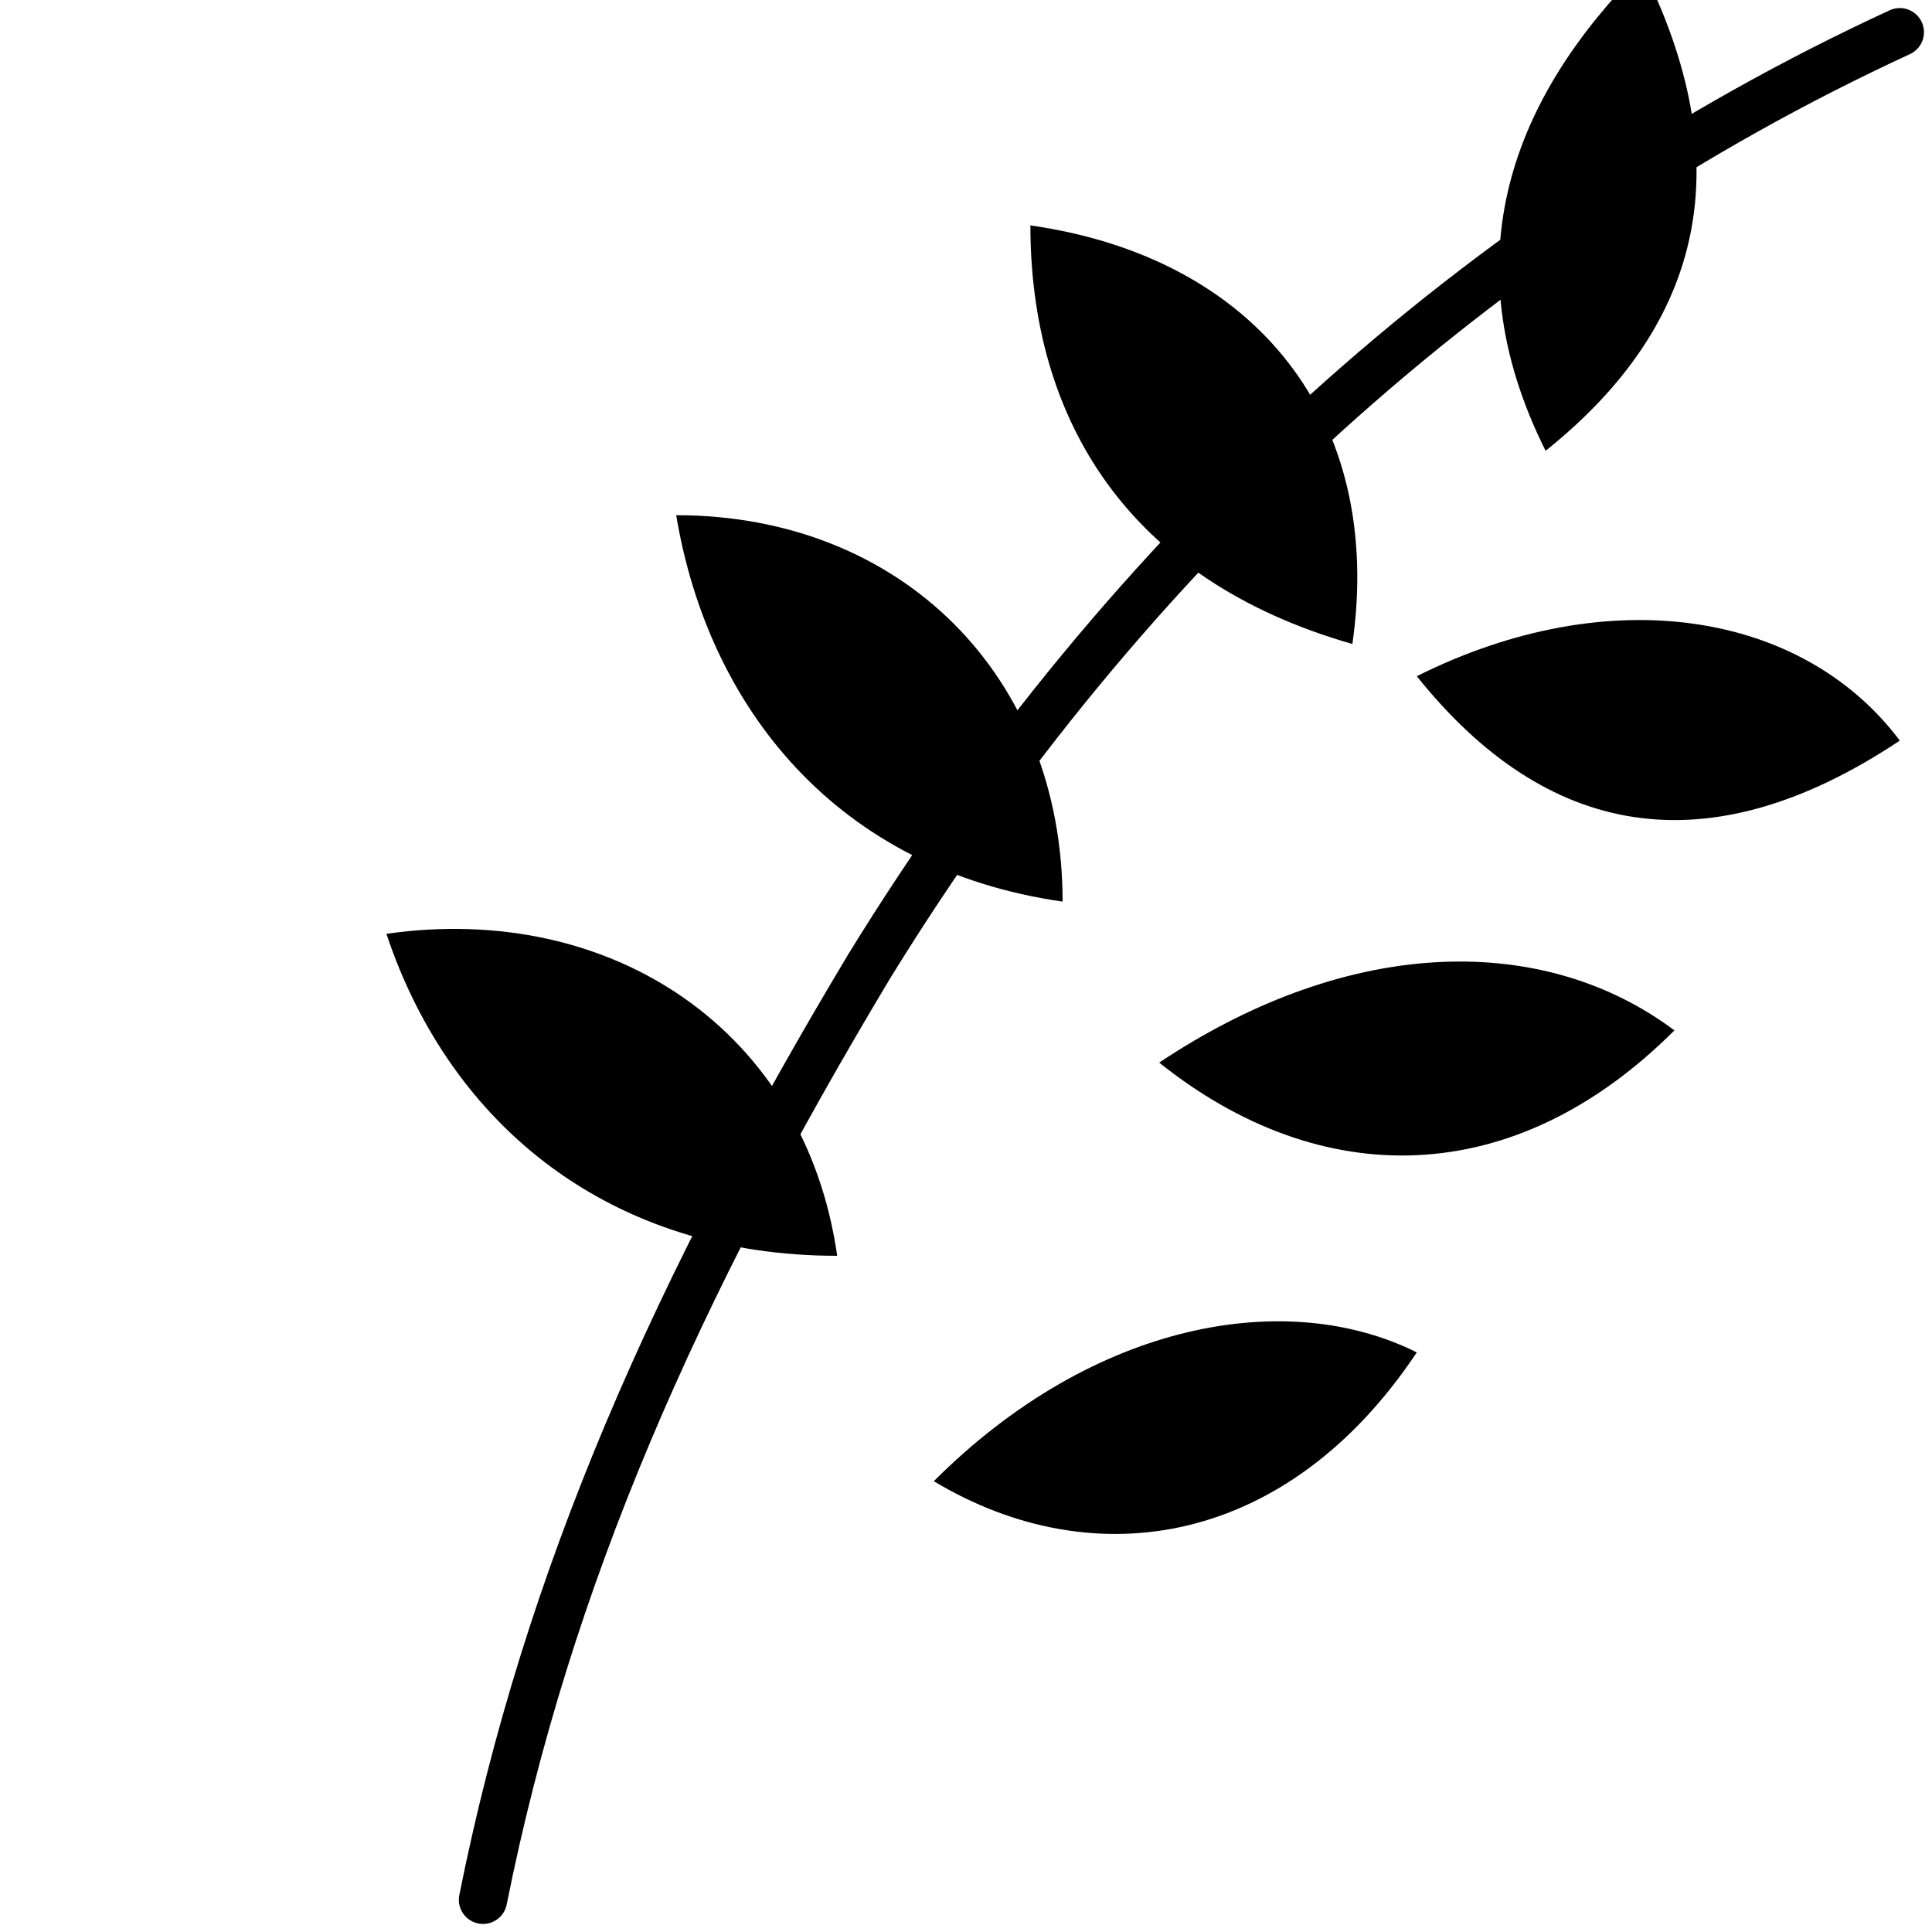
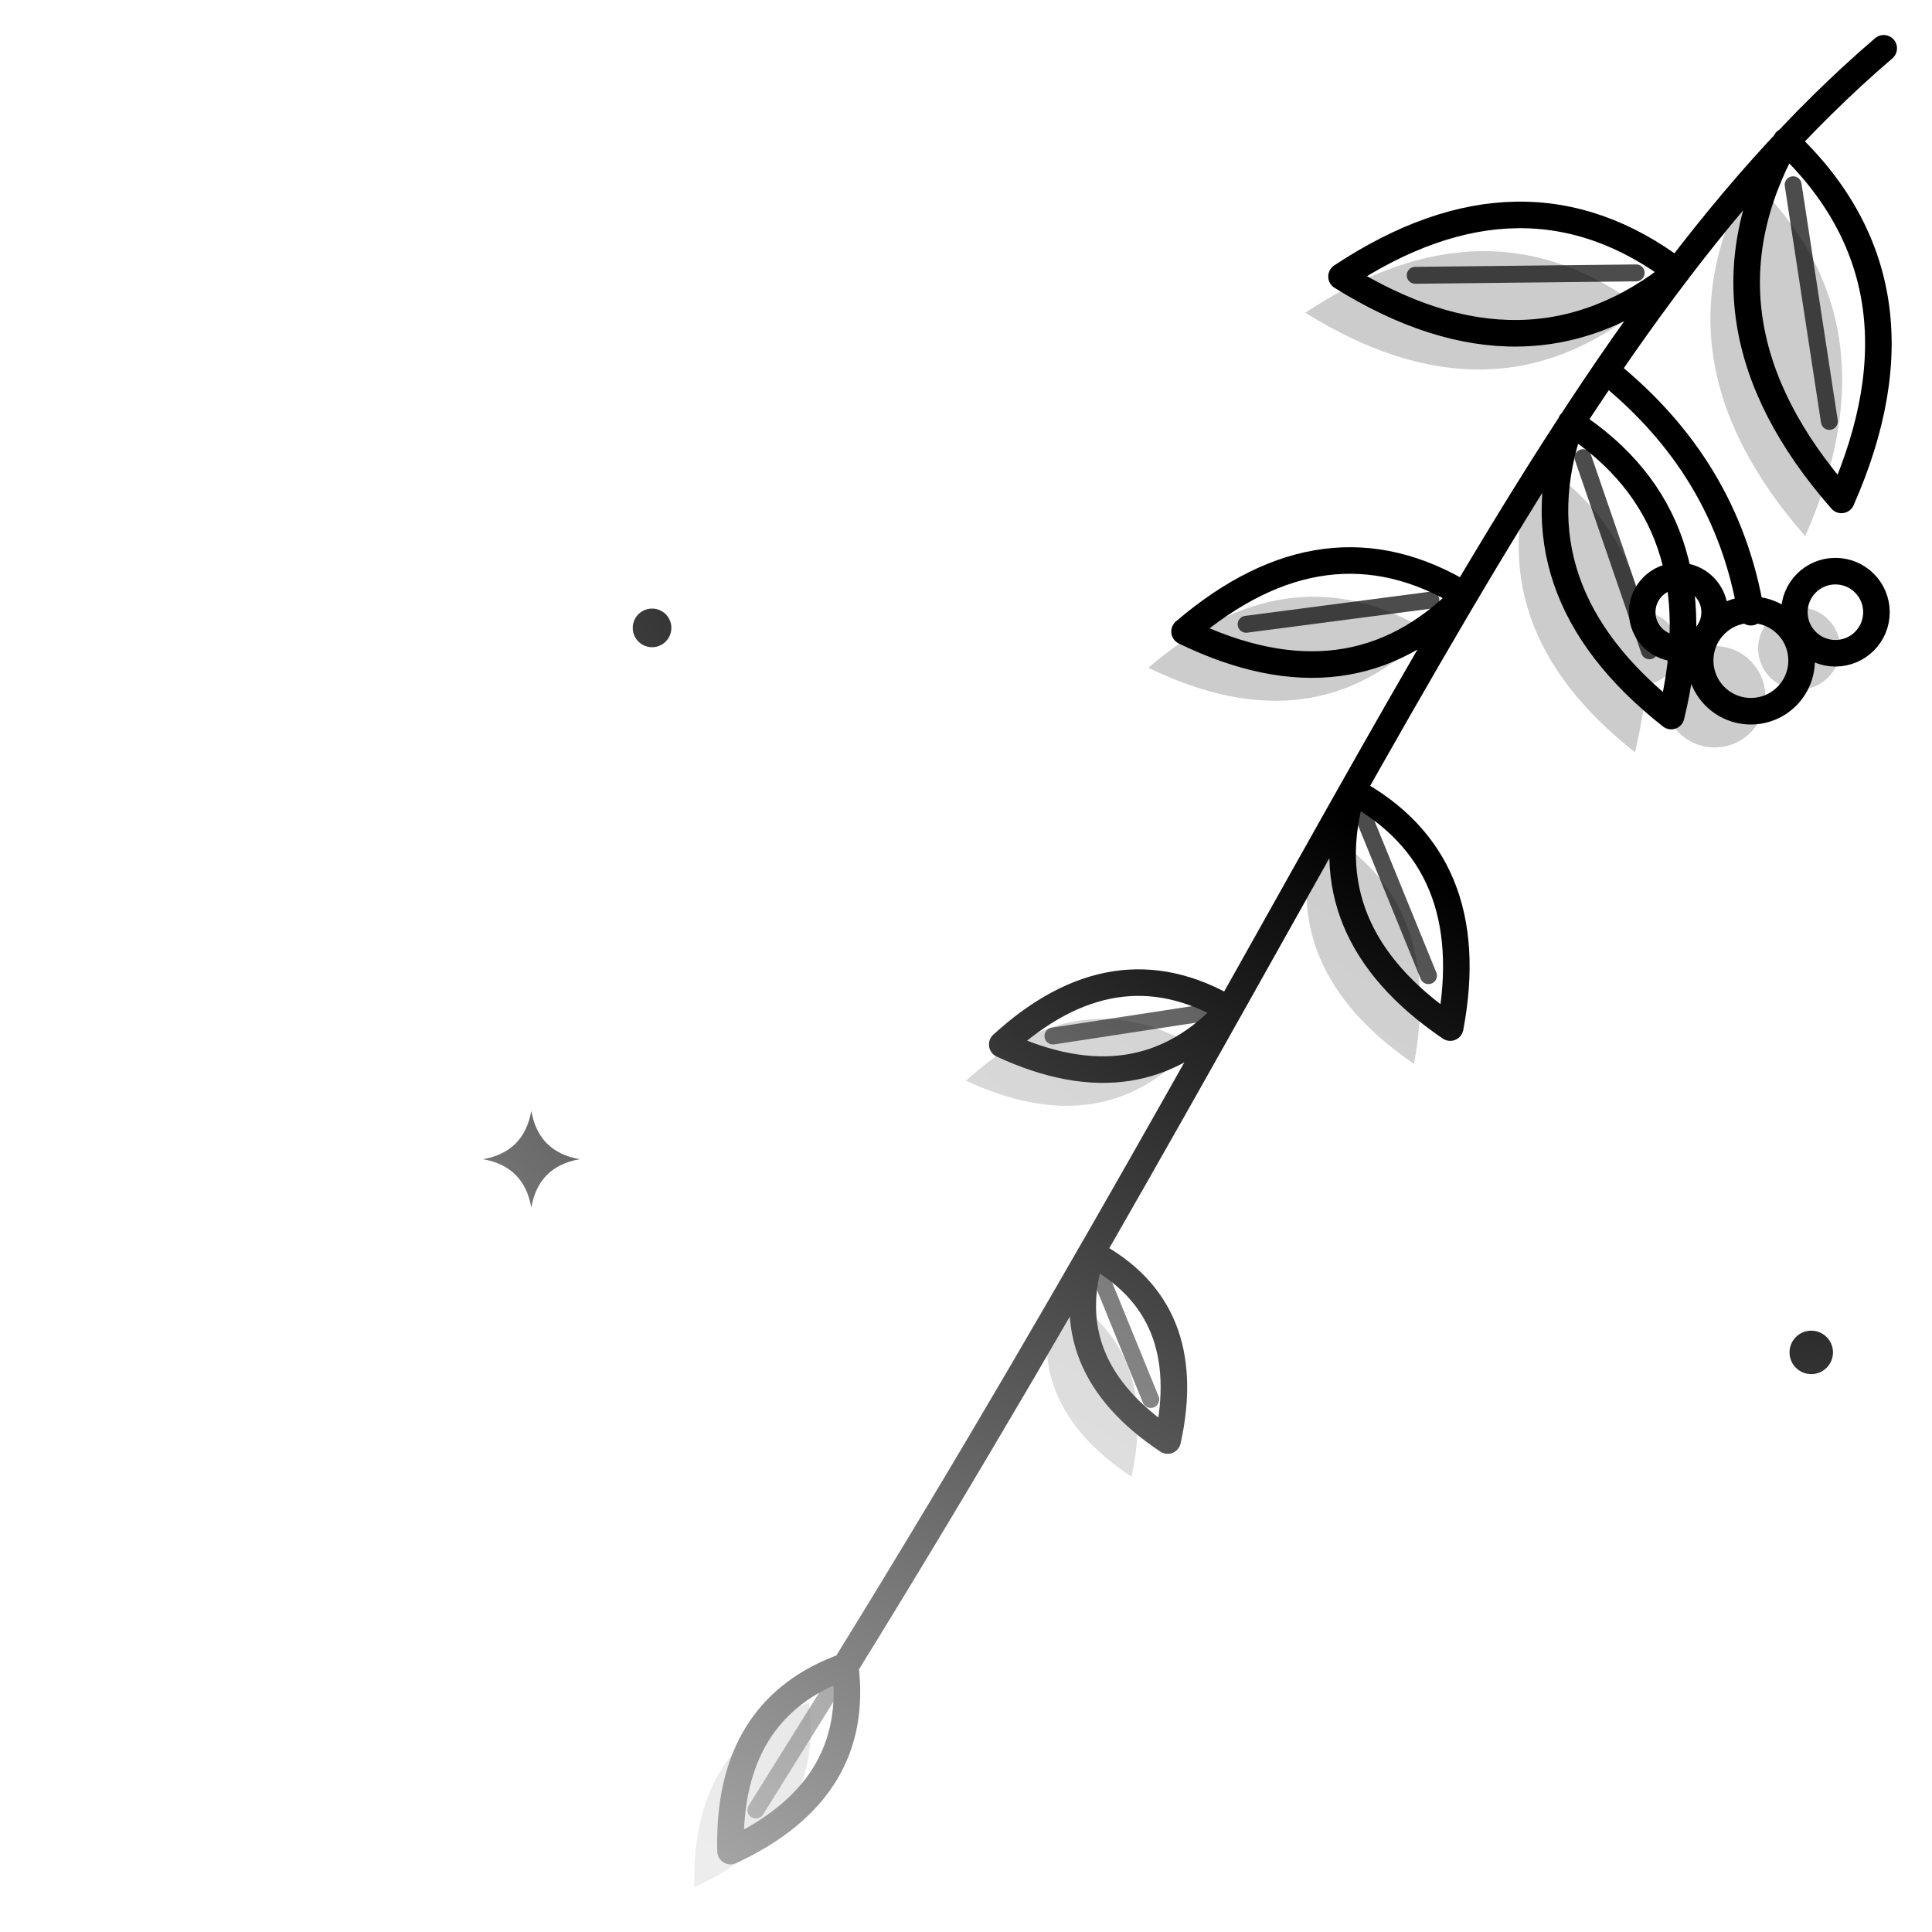
- <svg xmlns="http://www.w3.org/2000/svg" viewBox="0 0 120 120">
-   <path d="M118 2C92 14 70 34 54 60 42 80 34 98 30 118" fill="none" stroke="#000" stroke-width="3" stroke-linecap="round" />
-   <path d="M96 14c-6-12-2-22 6-30 6 12 4 22-6 30z" transform="translate(0 14)" />
-   <path d="M80 30c-14-4-20-14-20-26 14 2 22 12 20 26z" transform="translate(4 10)" />
-   <path d="M88 42c12-6 24-4 30 4-12 8-22 6-30-4z" />
-   <path d="M66 50c-14-2-22-12-24-24 14 0 24 10 24 24z" transform="translate(0 6)" />
-   <path d="M72 66c12-8 24-8 32-2-10 10-22 10-32 2z" />
-   <path d="M52 78c-14 0-24-8-28-20 14-2 26 6 28 20z" />
-   <path d="M58 92c10-10 22-12 30-8-8 12-20 14-30 8z" />
+ <svg xmlns="http://www.w3.org/2000/svg" viewBox="0 0 160 160">
+   <defs>
+     <radialGradient id="f" cx="1" cy="0" r="1.3">
+       <stop offset=".4" stop-color="#fff" />
+       <stop offset="1" stop-color="#fff" stop-opacity=".2" />
+     </radialGradient>
+     <mask id="m">
+       <rect width="160" height="160" fill="url(#f)" />
+     </mask>
+   </defs>
+   <g mask="url(#m)">
+     <path d="M 147.9 11.7 Q 139.6 26.7 152.5 41.4 Q 160.4 23.5 147.9 11.7 ZM 138.9 22.5 Q 126.2 12.9 111.1 22.9 Q 126.5 32.5 138.9 22.5 ZM 130.1 35 Q 125.2 48.9 138.4 59.3 Q 142.4 43 130.1 35 ZM 121.3 49.3 Q 109.8 42.3 98.1 52.3 Q 111.9 59 121.3 49.3 ZM 112 65.5 Q 108.5 77.2 120.1 85.1 Q 122.7 71.3 112 65.5 ZM 101.8 83.6 Q 92.3 78 83 86.5 Q 94.4 91.8 101.8 83.6 ZM 90.4 103.8 Q 87.4 113.1 96.7 119.3 Q 99.1 108.4 90.4 103.8 ZM 70 138 Q 60.2 141.5 60.5 153.3 Q 71.3 148.3 70 138 ZM 140.8 54.7 a 4.2 4.2 0 1 0 8.4 0 a 4.2 4.2 0 1 0 -8.4 0 ZM 148.6 50.7 a 3.4 3.4 0 1 0 6.8 0 a 3.4 3.4 0 1 0 -6.8 0 ZM 136 50.7 a 3 3 0 1 0 6 0 a 3 3 0 1 0 -6 0 Z" fill-opacity=".2" transform="translate(-3 3)" />
+     <path d="M 156 4 C 128 28 112 70 70 138M 147.9 11.7 Q 139.6 26.7 152.5 41.4 Q 160.4 23.5 147.9 11.7 ZM 138.9 22.5 Q 126.2 12.9 111.1 22.9 Q 126.5 32.5 138.9 22.5 ZM 130.1 35 Q 125.2 48.9 138.4 59.3 Q 142.4 43 130.1 35 ZM 121.3 49.3 Q 109.8 42.3 98.1 52.3 Q 111.9 59 121.3 49.3 ZM 112 65.5 Q 108.5 77.2 120.1 85.1 Q 122.7 71.3 112 65.5 ZM 101.8 83.6 Q 92.3 78 83 86.5 Q 94.4 91.8 101.8 83.6 ZM 90.4 103.8 Q 87.4 113.1 96.7 119.3 Q 99.1 108.4 90.4 103.8 ZM 70 138 Q 60.2 141.5 60.5 153.3 Q 71.3 148.3 70 138 ZM 133 30.7 Q 143 38.7 145 50.7M 140.8 54.7 a 4.2 4.2 0 1 0 8.4 0 a 4.2 4.2 0 1 0 -8.4 0 ZM 148.6 50.7 a 3.4 3.4 0 1 0 6.8 0 a 3.4 3.4 0 1 0 -6.8 0 ZM 136 50.7 a 3 3 0 1 0 6 0 a 3 3 0 1 0 -6 0 Z" fill="none" stroke="#000" stroke-width="2.2" stroke-linecap="round" stroke-linejoin="round" />
+     <path d="M 148.5 15.3 L 151.5 34.9M 135.5 22.6 L 117.2 22.8M 131.1 37.9 L 136.6 53.9M 118.5 49.7 L 103.2 51.7M 113 67.8 L 118.3 80.8M 99.6 83.9 L 87.2 85.8M 91.1 105.6 L 95.3 115.9M 68.9 139.8 L 62.6 149.9" fill="none" stroke="#000" stroke-width="1.4" stroke-linecap="round" stroke-linejoin="round" opacity=".7" />
+     <path d="M 52.4 52 a 1.6 1.6 0 1 0 3.2 0 a 1.6 1.6 0 1 0 -3.2 0 ZM 148.2 112 a 1.8 1.8 0 1 0 3.6 0 a 1.8 1.8 0 1 0 -3.6 0 ZM 44 92 Q 44.6 95.4 48 96 Q 44.6 96.6 44 100 Q 43.4 96.6 40 96 Q 43.4 95.4 44 92 Z" />
+   </g>
</svg>
